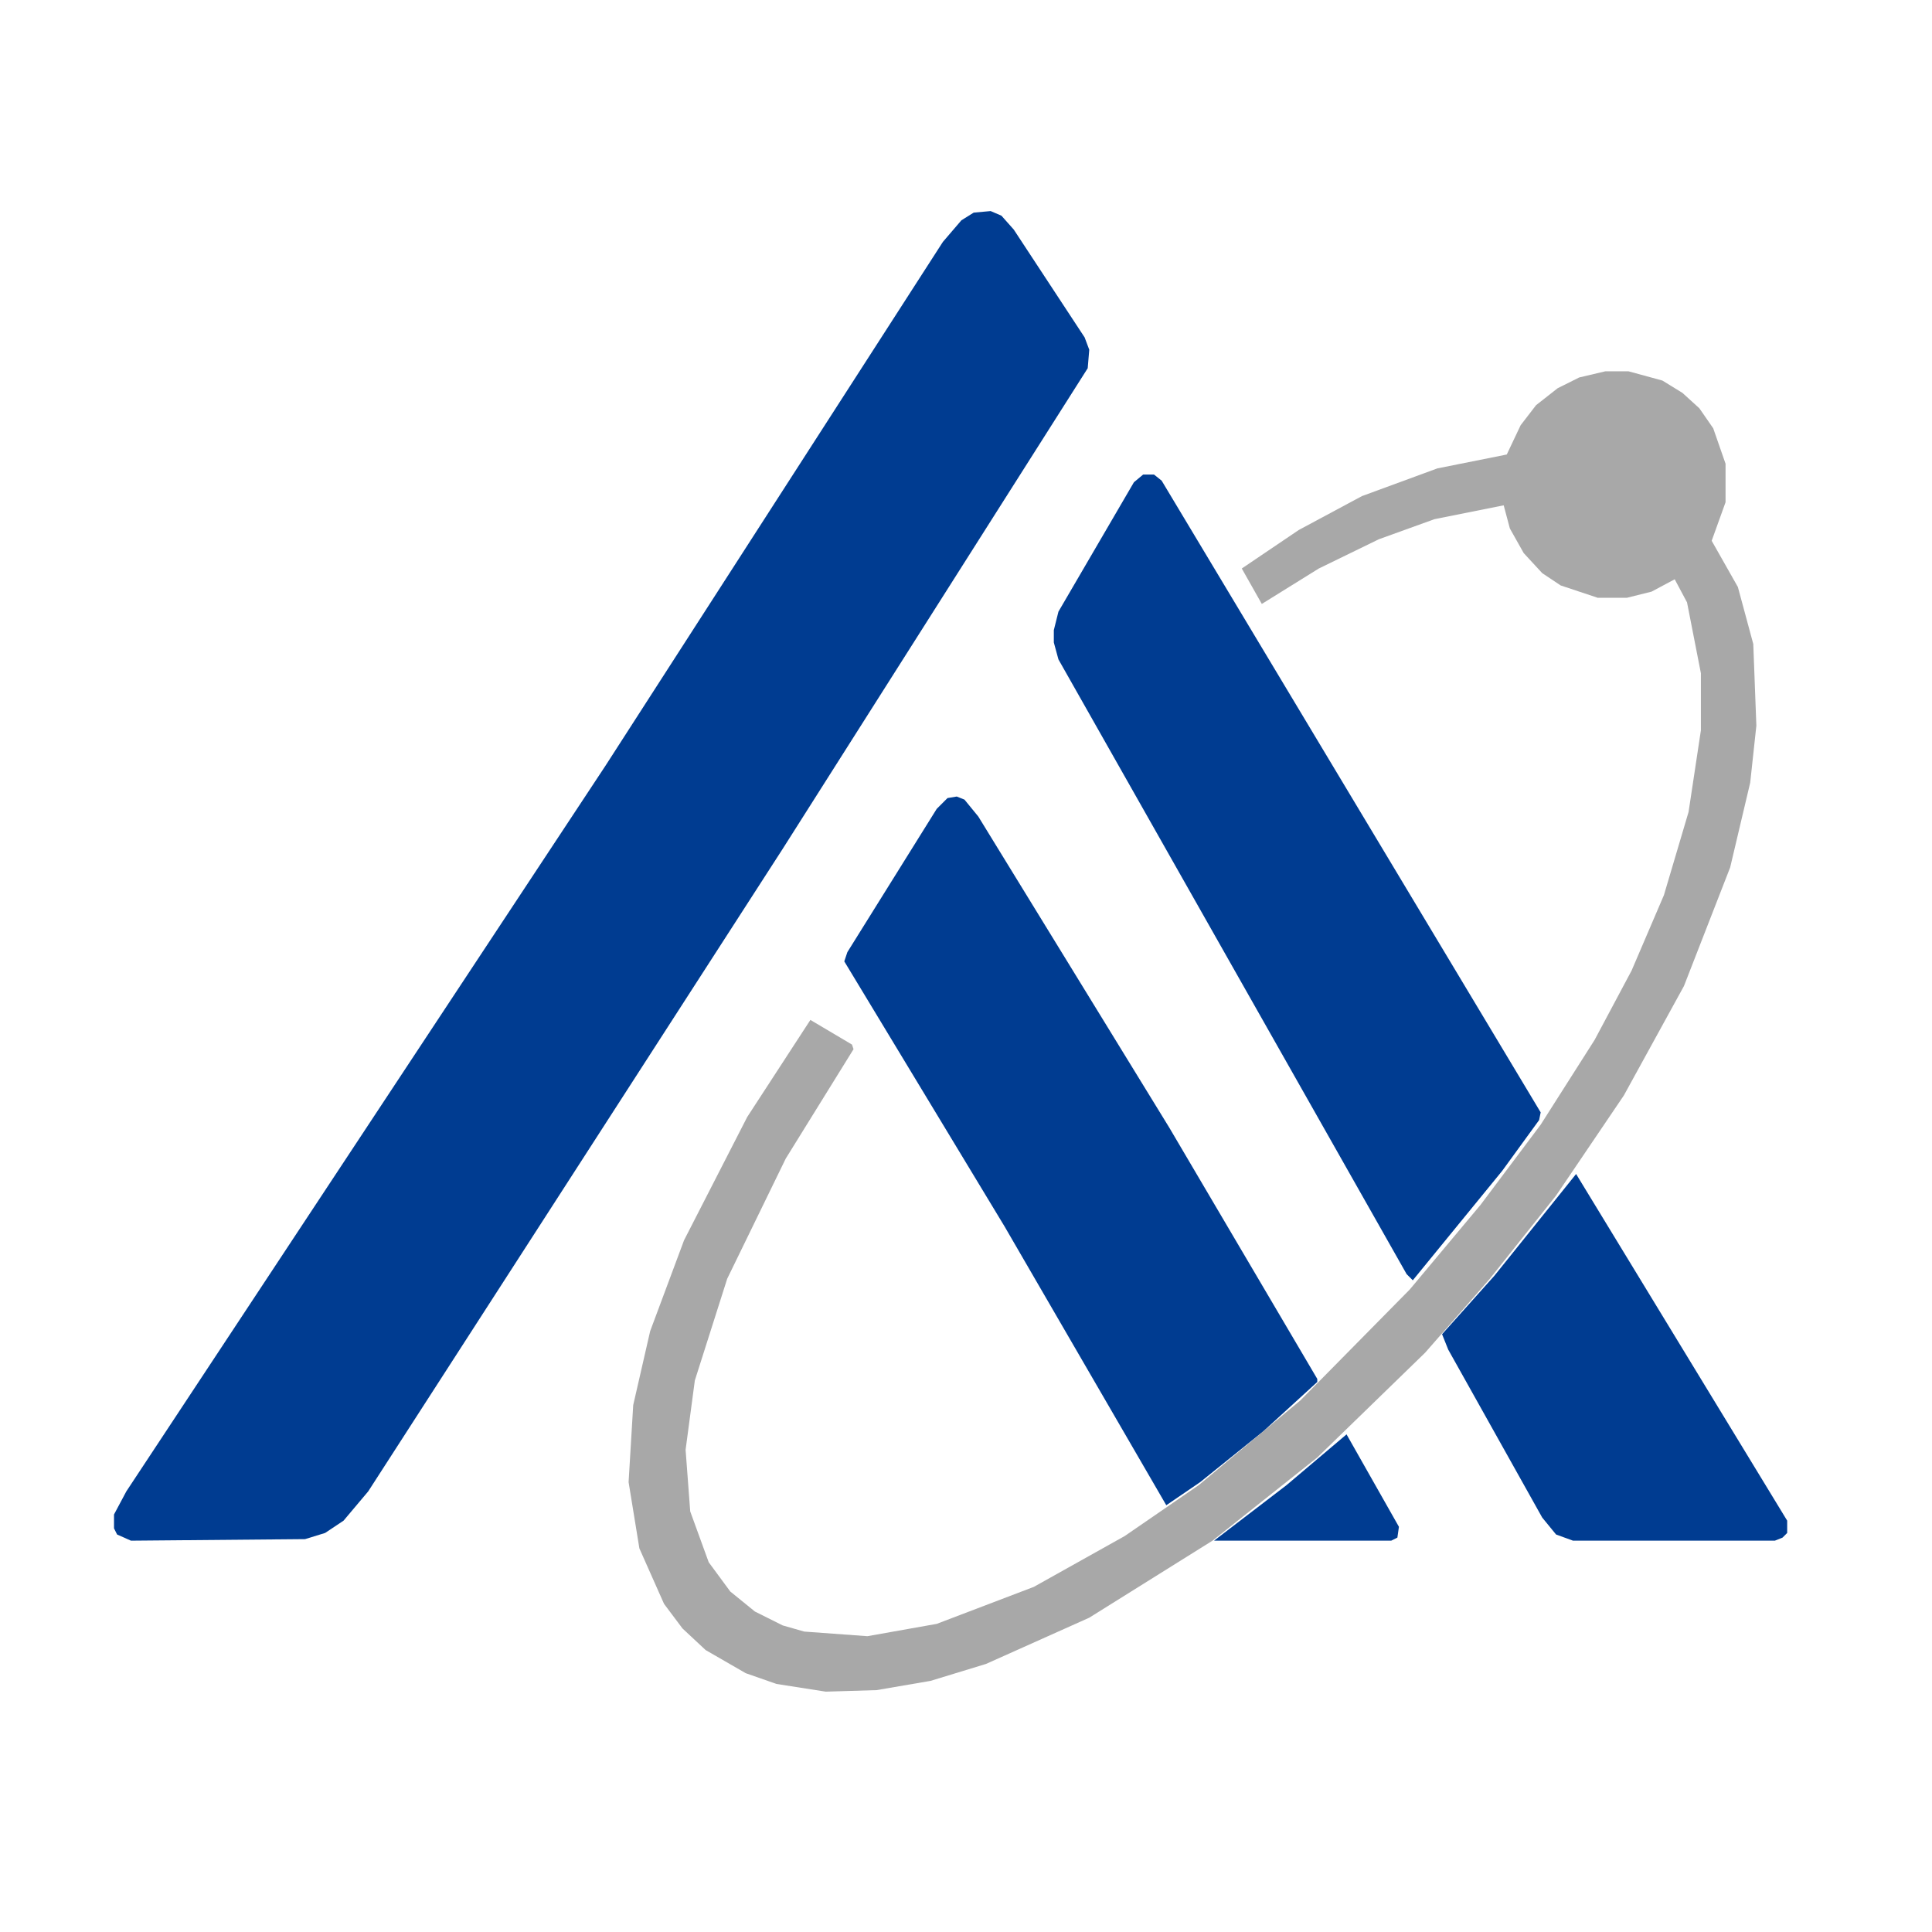
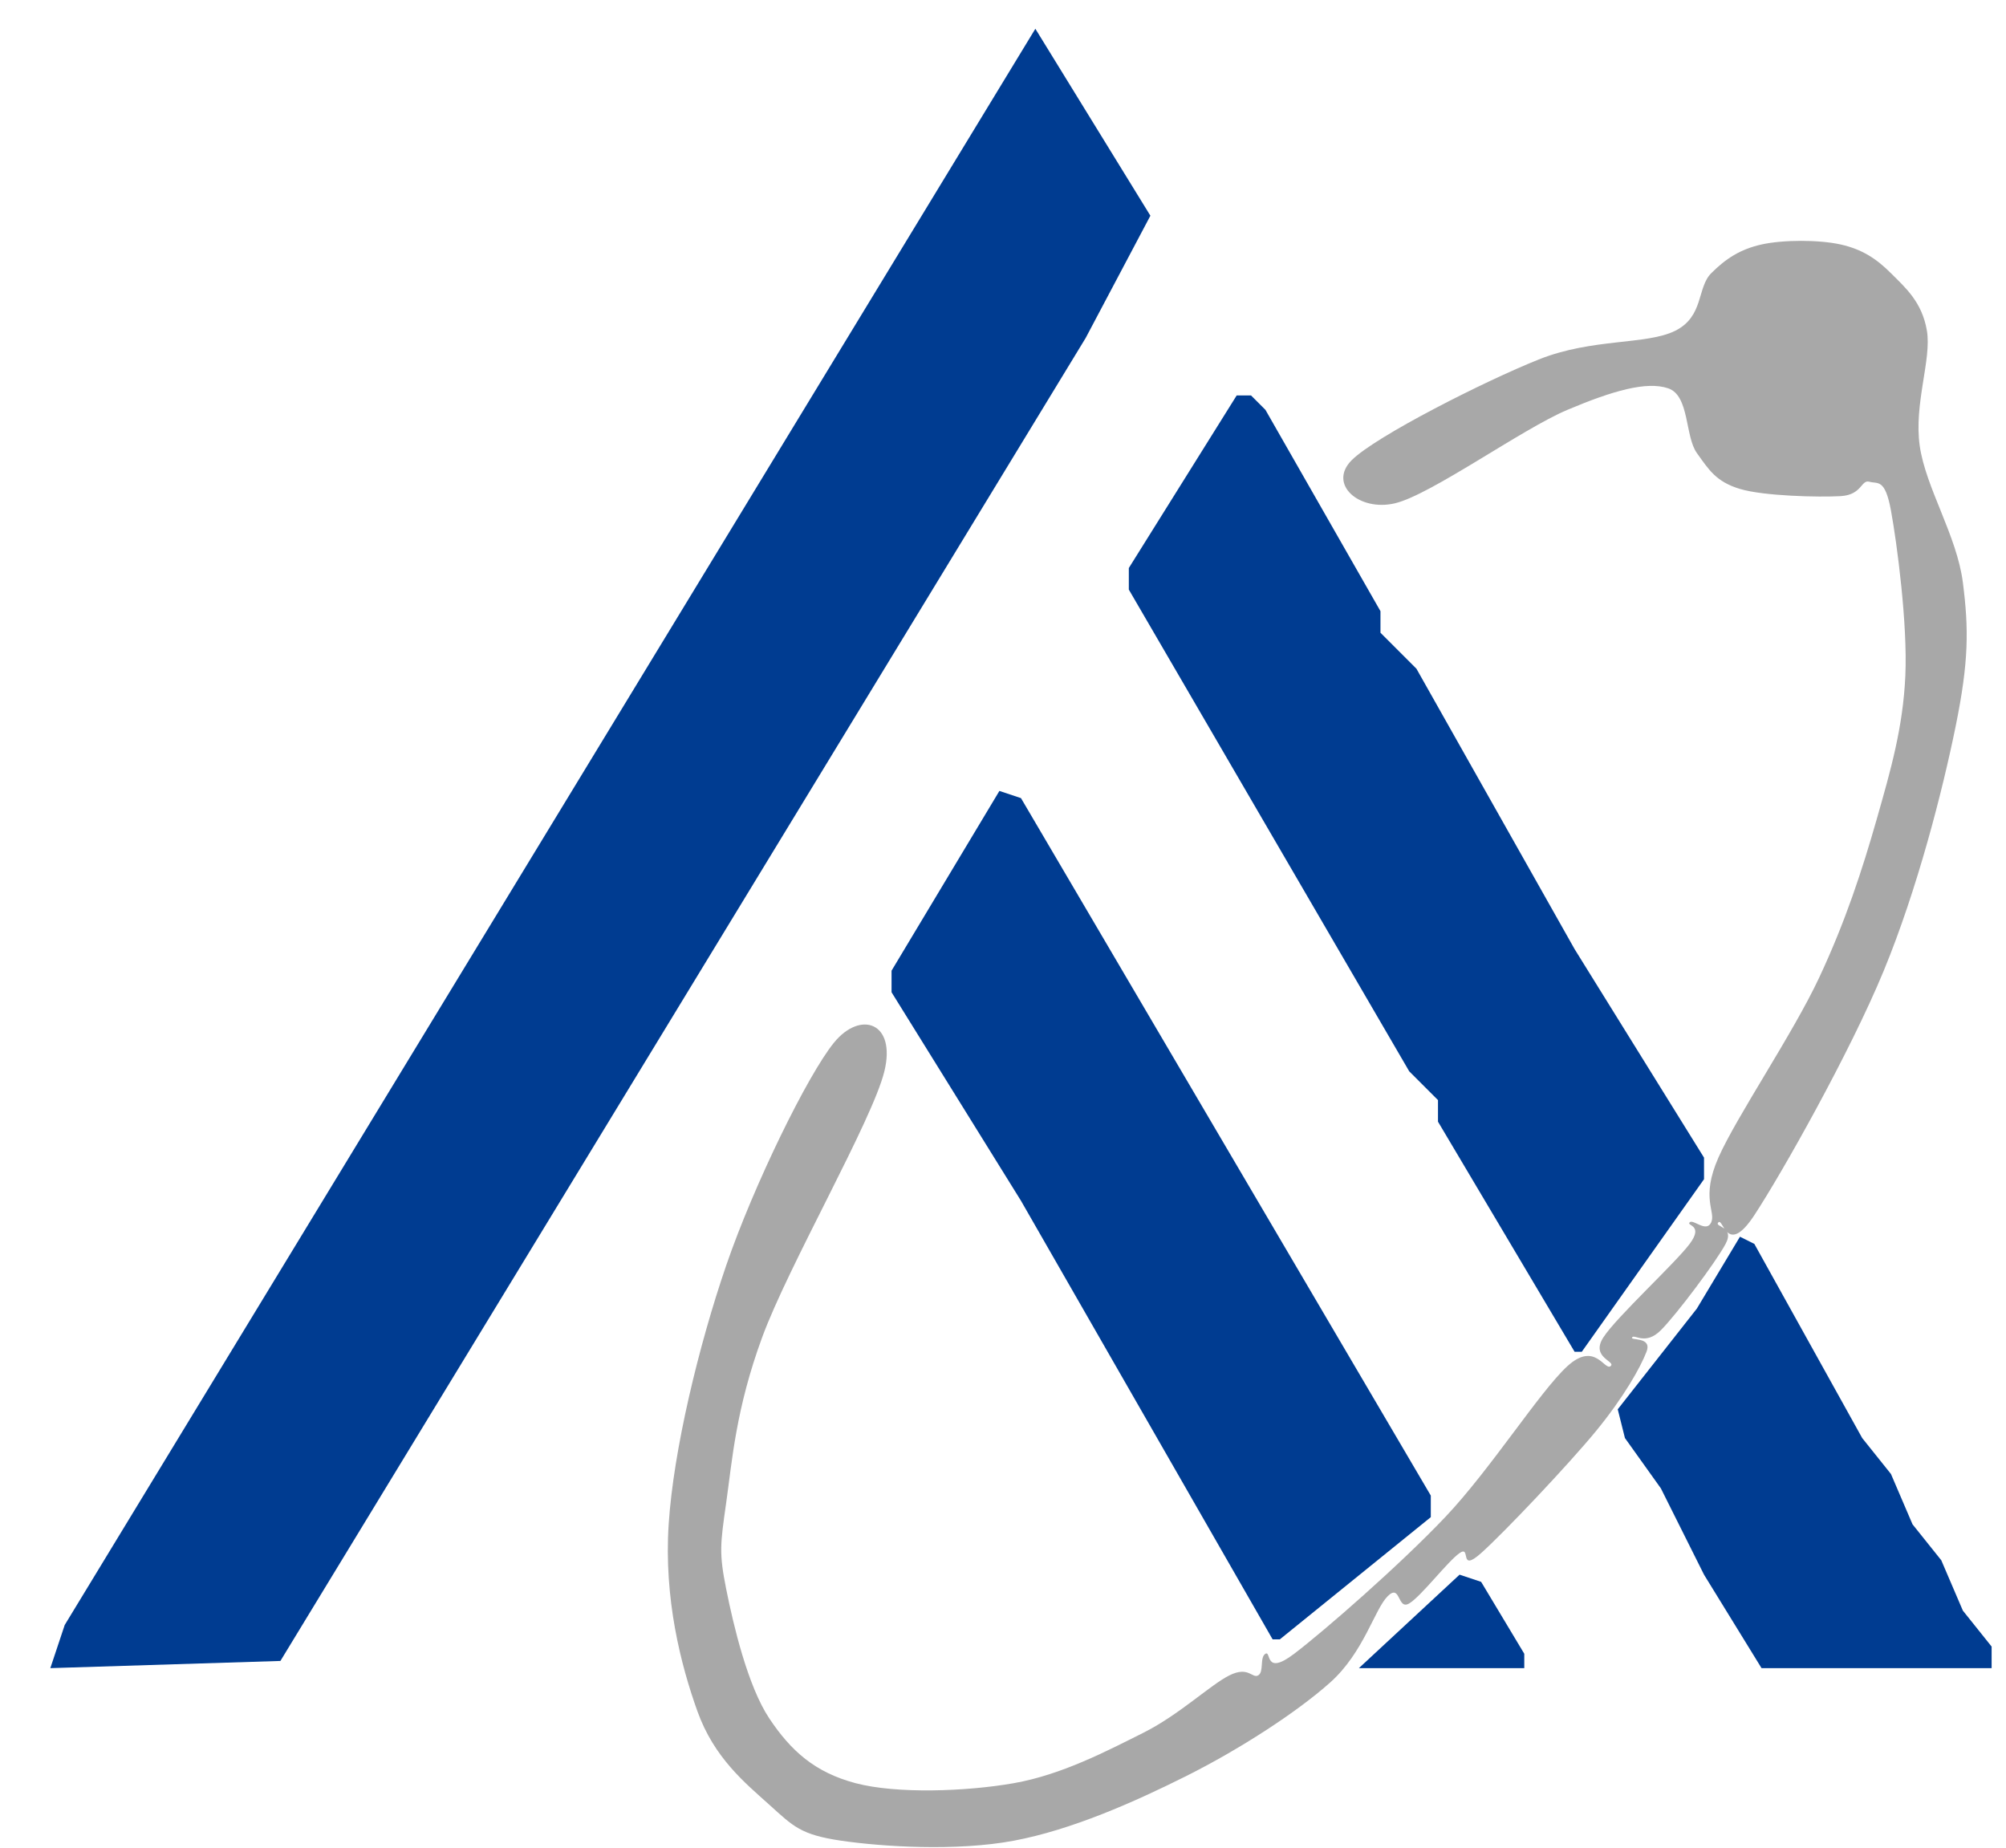
- <svg xmlns="http://www.w3.org/2000/svg" viewBox="0 0 1254 1254" role="img" aria-labelledby="title desc">
+ <svg xmlns="http://www.w3.org/2000/svg" viewBox="0 0 279 257" role="img" aria-labelledby="title desc">
  <g fill="#003C91">
-     <path d="M 650 140 L 643 137 L 632 138 L 624 143 L 612 157 L 393 497 L 82 968 L 74 983 L 74 992 L 76 996 L 85 1000 L 198 999 L 211 995 L 223 987 L 239 968 L 508 551 L 706 239 L 707 227 L 704 219 L 658 149 Z" />
-     <path d="M 742 308 L 736 313 L 687 397 L 684 409 L 684 417 L 687 428 L 913 827 L 917 831 L 975 760 L 999 727 L 1000 722 L 754 312 L 749 308 Z" />
-     <path d="M 615 518 L 608 525 L 550 618 L 548 624 L 652 796 L 757 977 L 779 962 L 820 929 L 855 897 L 855 895 L 759 732 L 635 530 L 626 519 L 621 517 Z" />
-     <path d="M 1023 762 L 970 828 L 936 866 L 940 876 L 1001 985 L 1010 996 L 1021 1000 L 1152 1000 L 1157 998 L 1160 995 L 1160 987 Z" />
-     <path d="M 908 991 L 874 931 L 835 964 L 788 1000 L 903 1000 L 907 998 Z" />
+     <path d="M 212.00,230.00 206.00,220.00 203.00,219.00 189.00,232.00 212.00,232.00 Z" />
+     <path d="M 242.00,172.00 236.00,182.00 225.00,196.00 226.00,200.00 231.00,207.00 237.00,219.00 245.00,232.00 277.00,232.00 277.00,229.00 273.00,224.00 270.00,217.00 266.00,212.00 263.00,205.00 259.00,200.00 244.00,173.00 Z" />
+     <path d="M 139.00,110.00 124.00,135.00 124.00,138.00 142.00,167.00 177.00,228.00 178.00,228.00 199.00,211.00 199.00,208.00 142.00,111.00 Z" />
+     <path d="M 172.00,55.00 157.00,79.00 157.00,82.00 196.00,149.00 200.00,153.00 200.00,156.00 219.00,188.00 220.00,188.00 237.00,164.00 237.00,161.00 219.00,132.00 197.00,93.00 192.00,88.00 192.00,85.00 176.00,57.00 174.00,55.00 Z" />
+     <path d="M 144.00,4.00 9.00,226.00 7.00,232.00 39.00,231.00 151.00,47.00 160.00,30.00 Z" />
  </g>
  <g fill="#A8A8A8">
-     <path d="M 1092 255 L 1079 247 L 1057 241 L 1042 241 L 1025 245 L 1011 252 L 997 263 L 987 276 L 978 295 L 933 304 L 884 322 L 843 344 L 806 369 L 819 392 L 856 369 L 895 350 L 931 337 L 976 328 L 980 343 L 989 359 L 1001 372 L 1013 380 L 1037 388 L 1056 388 L 1072 384 L 1087 376 L 1095 391 L 1104 437 L 1104 474 L 1096 527 L 1080 581 L 1059 630 L 1035 675 L 1000 730 L 961 782 L 915 837 L 844 909 L 778 964 L 730 997 L 671 1030 L 608 1054 L 563 1062 L 522 1059 L 508 1055 L 490 1046 L 474 1033 L 460 1014 L 448 981 L 445 941 L 451 896 L 472 830 L 510 752 L 554 681 L 553 678 L 526 662 L 485 725 L 444 805 L 422 864 L 411 912 L 408 962 L 415 1005 L 431 1041 L 443 1057 L 458 1071 L 484 1086 L 504 1093 L 536 1098 L 569 1097 L 604 1091 L 640 1080 L 707 1050 L 787 1000 L 855 946 L 925 878 L 967 830 L 1010 776 L 1054 711 L 1093 640 L 1123 563 L 1136 508 L 1140 471 L 1138 418 L 1128 381 L 1111 351 L 1120 326 L 1120 301 L 1112 278 L 1103 265 Z" />
+     <path d="M 263.00 38.00 C 261.00 36.00, 259.00 34.67, 256.00 34.00 C 253.00 33.33, 248.00 33.33, 245.00 34.00 C 242.00 34.67, 240.00 36.00, 238.00 38.00 C 236.00 40.00, 237.00 44.00, 233.00 46.00 C 229.00 48.00, 221.50 47.00, 214.00 50.00 C 206.50 53.00, 191.33 60.67, 188.00 64.00 C 184.67 67.33, 189.00 71.17, 194.00 70.00 C 199.00 68.83, 211.67 59.67, 218.00 57.00 C 224.33 54.33, 229.00 53.00, 232.00 54.00 C 235.00 55.00, 234.33 60.67, 236.00 63.00 C 237.67 65.33, 238.67 67.00, 242.00 68.00 C 245.33 69.00, 253.00 69.17, 256.00 69.00 C 259.00 68.83, 258.83 66.67, 260.00 67.00 C 261.17 67.33, 262.17 66.50, 263.00 71.00 C 263.83 75.50, 265.33 86.83, 265.00 94.00 C 264.67 101.17, 263.00 107.00, 261.00 114.00 C 259.00 121.00, 256.67 128.17, 253.00 136.00 C 249.33 143.83, 241.50 155.33, 239.00 161.00 C 236.50 166.67, 238.67 168.50, 238.00 170.00 C 237.33 171.50, 235.50 169.50, 235.00 170.00 C 234.50 170.50, 237.00 170.33, 235.00 173.00 C 233.00 175.67, 224.83 183.17, 223.00 186.00 C 221.17 188.83, 224.83 189.33, 224.00 190.00 C 223.17 190.67, 221.83 186.50, 218.00 190.00 C 214.17 193.50, 207.33 204.33, 201.00 211.00 C 194.67 217.67, 184.17 226.83, 180.00 230.00 C 175.83 233.17, 176.83 229.50, 176.00 230.00 C 175.17 230.50, 175.83 232.50, 175.00 233.00 C 174.17 233.50, 173.67 231.67, 171.00 233.00 C 168.33 234.33, 164.00 238.50, 159.00 241.00 C 154.00 243.50, 147.67 246.83, 141.00 248.00 C 134.33 249.17, 124.67 249.50, 119.00 248.00 C 113.33 246.50, 110.00 243.50, 107.00 239.00 C 104.00 234.50, 102.00 226.00, 101.00 221.00 C 100.00 216.00, 100.17 214.83, 101.00 209.00 C 101.83 203.17, 102.33 196.00, 106.00 186.00 C 109.67 176.00, 121.33 155.83, 123.00 149.00 C 124.67 142.17, 119.67 140.50, 116.00 145.00 C 112.33 149.50, 104.83 164.83, 101.00 176.00 C 97.17 187.17, 93.67 201.67, 93.00 212.00 C 92.33 222.33, 94.67 231.50, 97.00 238.00 C 99.33 244.50, 103.67 248.00, 107.00 251.00 C 110.33 254.00, 111.33 255.17, 117.00 256.00 C 122.67 256.83, 133.00 257.50, 141.00 256.00 C 149.00 254.50, 157.67 250.67, 165.00 247.00 C 172.33 243.33, 180.33 238.17, 185.00 234.00 C 189.67 229.83, 191.17 223.83, 193.00 222.00 C 194.83 220.17, 194.33 224.00, 196.00 223.00 C 197.67 222.00, 201.33 217.17, 203.00 216.00 C 204.67 214.83, 202.83 218.83, 206.00 216.00 C 209.17 213.17, 218.17 203.67, 222.00 199.00 C 225.83 194.33, 228.17 190.17, 229.00 188.00 C 229.83 185.83, 226.67 186.50, 227.00 186.00 C 227.33 185.50, 228.83 187.17, 231.00 185.00 C 233.17 182.83, 238.67 175.50, 240.00 173.00 C 241.33 170.50, 238.33 170.67, 239.00 170.00 C 239.67 169.33, 240.17 174.83, 244.00 169.00 C 247.83 163.17, 257.33 146.33, 262.00 135.00 C 266.67 123.67, 270.17 110.00, 272.00 101.00 C 273.83 92.00, 273.83 87.50, 273.00 81.00 C 272.17 74.50, 267.83 67.83, 267.00 62.00 C 266.17 56.17, 268.67 50.00, 268.00 46.00 C 267.33 42.00, 265.00 40.00, 263.00 38.00 Z" />
  </g>
</svg>
